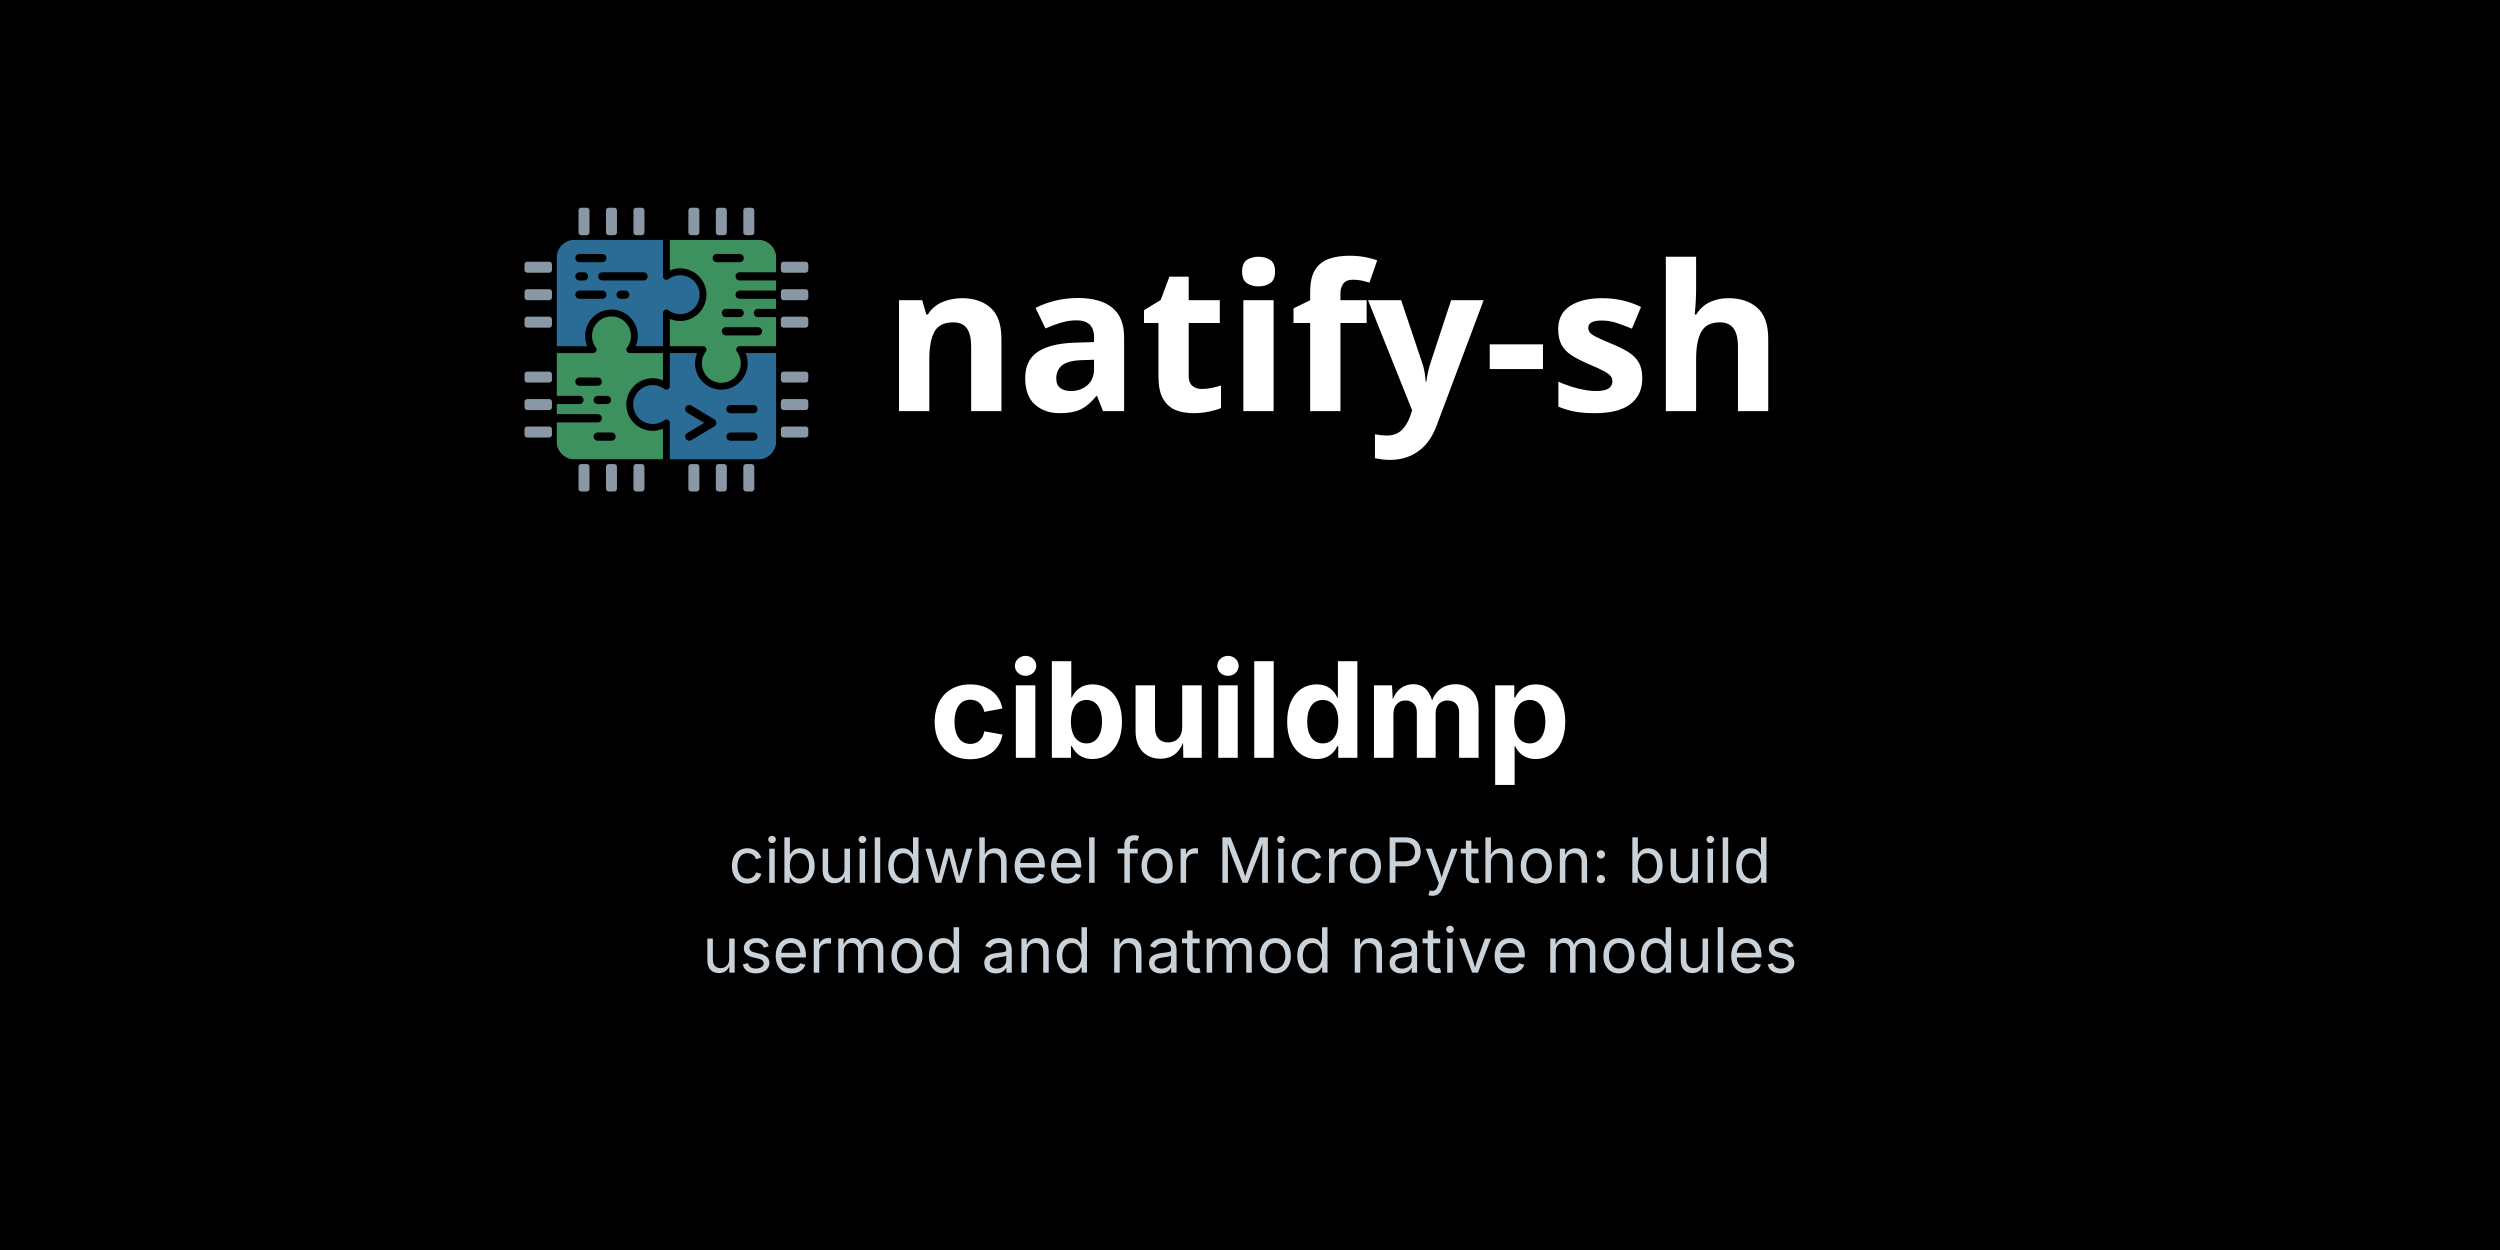
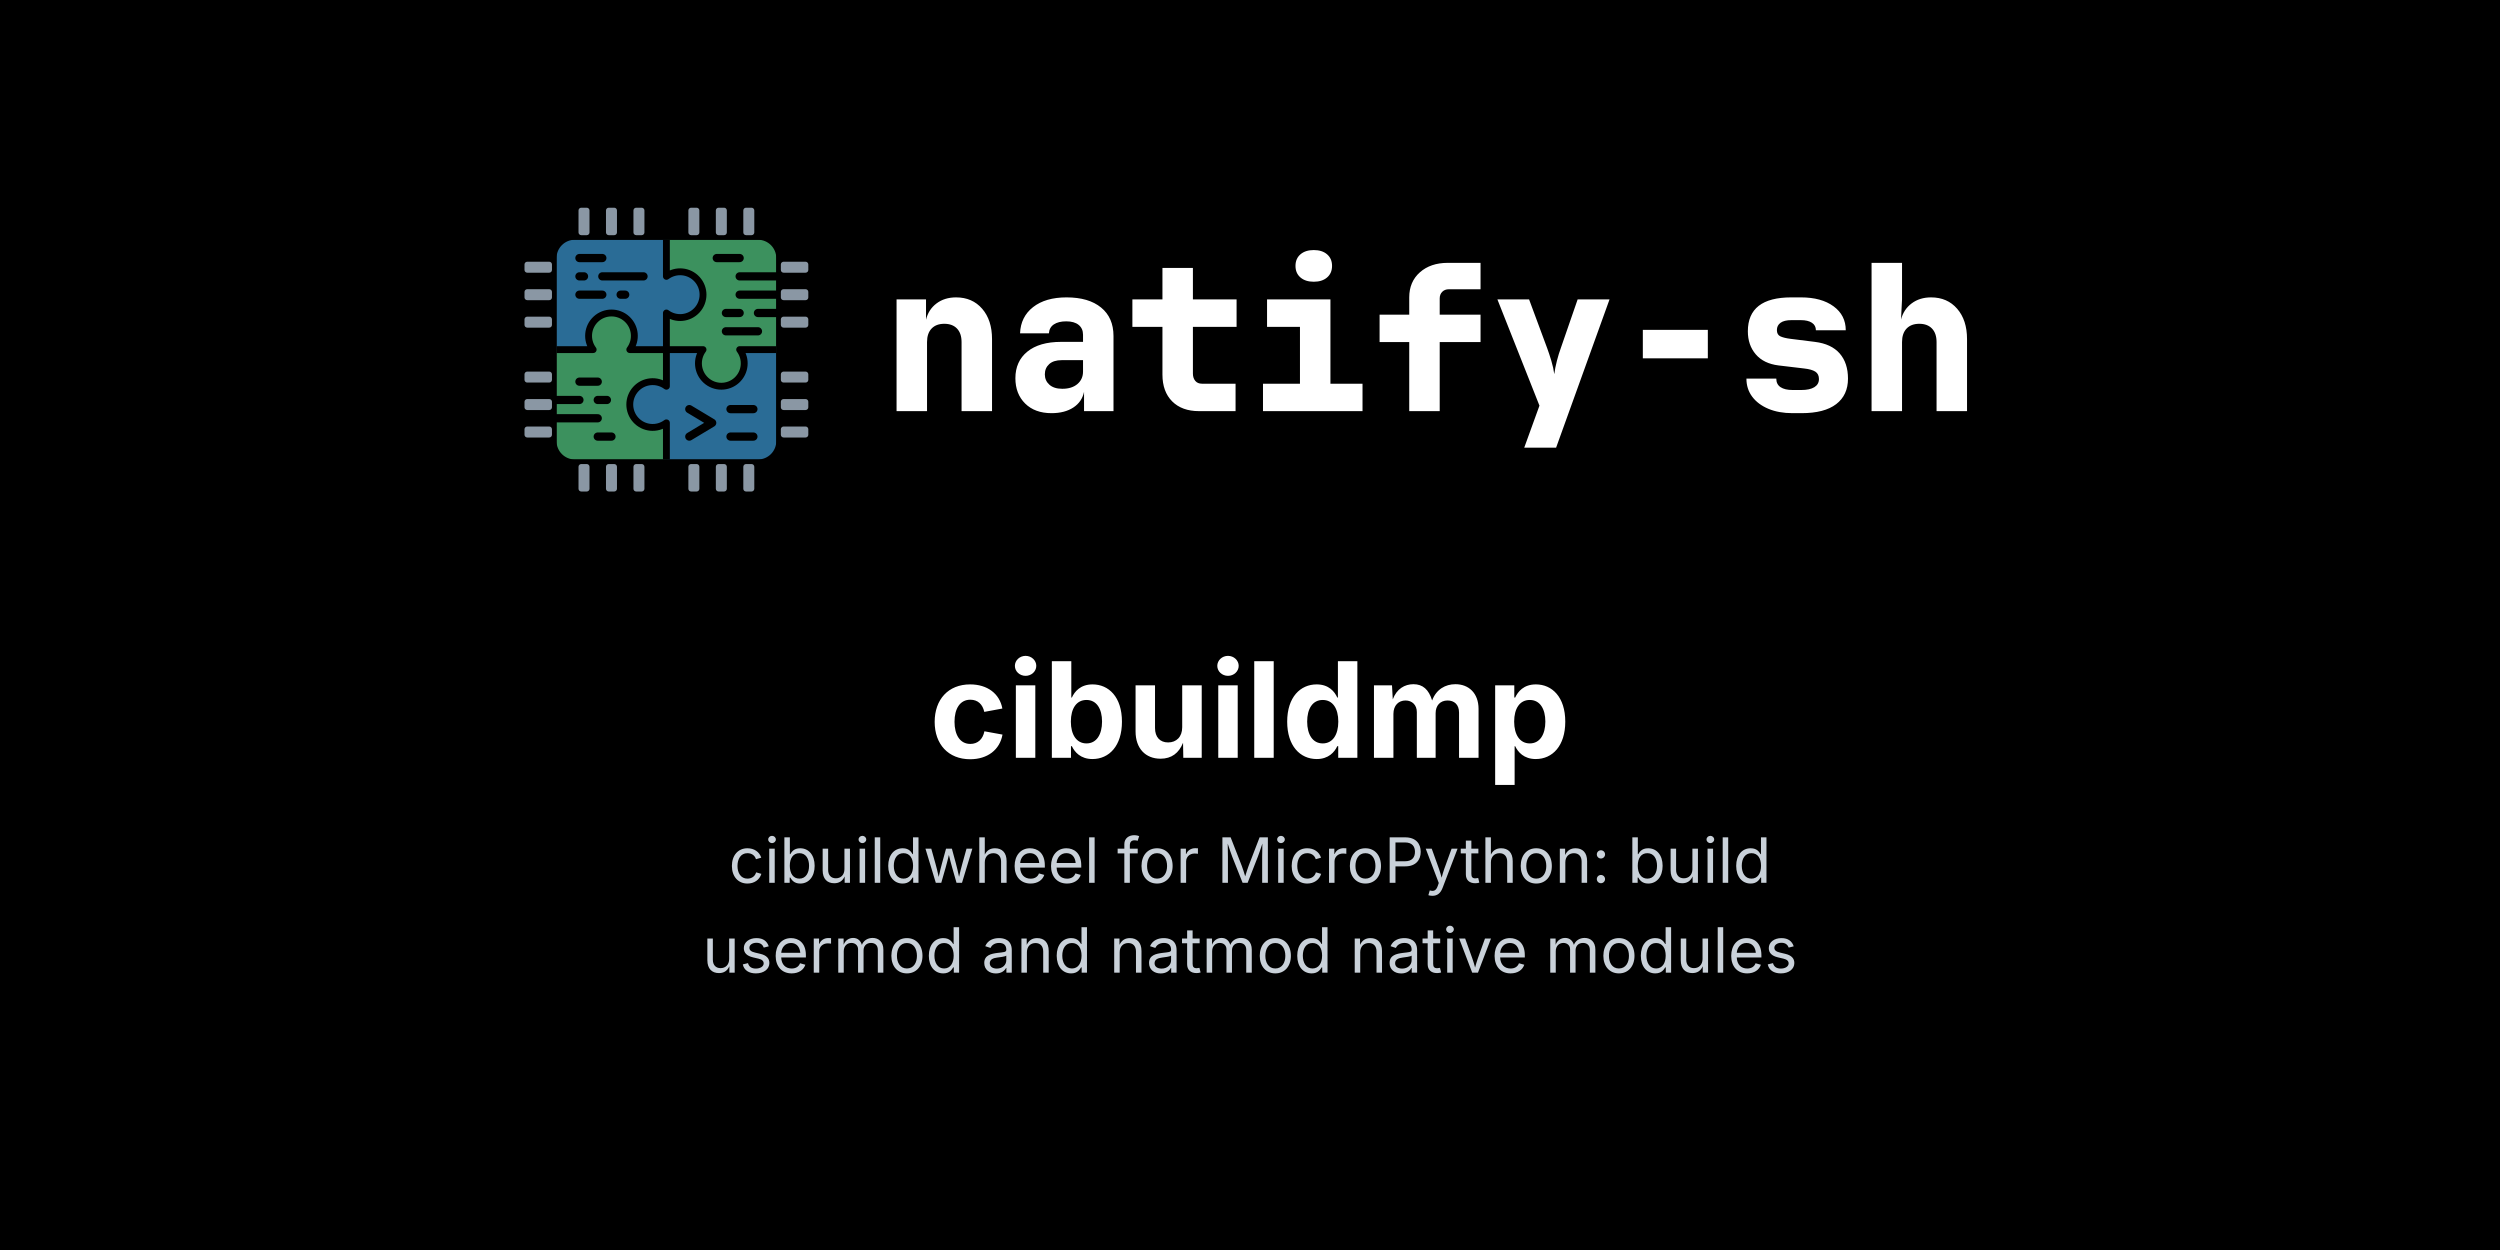
<svg xmlns="http://www.w3.org/2000/svg" width="1280" height="640" viewBox="0 0 1280 640">
  <rect width="1280" height="640" fill="#000000" />
  <svg x="266.2" y="104" width="150" height="150" viewBox="0 0 32 32">
    <g fill="#8a97a4">
      <rect x="6.4" y="0.5" width="1.2" height="3" rx="0.3" />
      <rect x="6.4" y="28.5" width="1.2" height="3" rx="0.3" />
      <rect x="0.5" y="6.4" width="3" height="1.2" rx="0.3" />
      <rect x="28.5" y="6.4" width="3" height="1.2" rx="0.3" />
      <rect x="9.4" y="0.5" width="1.2" height="3" rx="0.3" />
      <rect x="9.4" y="28.5" width="1.2" height="3" rx="0.3" />
      <rect x="0.5" y="9.4" width="3" height="1.2" rx="0.3" />
      <rect x="28.5" y="9.4" width="3" height="1.2" rx="0.3" />
      <rect x="12.4" y="0.5" width="1.2" height="3" rx="0.3" />
      <rect x="12.4" y="28.5" width="1.2" height="3" rx="0.3" />
      <rect x="0.5" y="12.4" width="3" height="1.2" rx="0.3" />
      <rect x="28.5" y="12.4" width="3" height="1.2" rx="0.3" />
      <rect x="18.4" y="0.5" width="1.2" height="3" rx="0.3" />
      <rect x="18.4" y="28.5" width="1.2" height="3" rx="0.3" />
      <rect x="0.5" y="18.4" width="3" height="1.2" rx="0.3" />
      <rect x="28.5" y="18.4" width="3" height="1.2" rx="0.3" />
      <rect x="21.4" y="0.5" width="1.2" height="3" rx="0.3" />
      <rect x="21.4" y="28.5" width="1.2" height="3" rx="0.3" />
      <rect x="0.5" y="21.4" width="3" height="1.2" rx="0.3" />
      <rect x="28.5" y="21.4" width="3" height="1.2" rx="0.3" />
      <rect x="24.4" y="0.5" width="1.2" height="3" rx="0.3" />
      <rect x="24.4" y="28.5" width="1.2" height="3" rx="0.3" />
      <rect x="0.5" y="24.4" width="3" height="1.2" rx="0.3" />
      <rect x="28.5" y="24.4" width="3" height="1.2" rx="0.3" />
    </g>
    <g transform="translate(4 4)">
      <mask id="natify-mcu-color-neck4-cut">
        <rect width="24" height="24" rx="2" fill="#fff" />
        <g fill="none" stroke="#000" stroke-width="0.75" stroke-linejoin="round">
          <path d="M12 0V4A2.5 2.5 0 1 1 12 8V12M24 12H20A2.5 2.5 0 1 1 16 12H12M12 24V20A2.5 2.5 0 1 1 12 16V12M0 12H4A2.5 2.5 0 1 1 8 12H12" />
          <path stroke-width="0.9" stroke-linecap="round" d="M2.5 2H5M2.5 4H3M5 4H9.5M2.5 6H5M7 6H7.5M17.5 2H20M20 4H24M20 6H24M18.5 8H20M22 8H24M18.5 10H22M2.5 15.5H4.5M0 17.5H2.5M4.5 17.5H5.5M0 19.5H4.5M4.5 21.5H6M14.5 18.5L17 20L14.5 21.5M19 18.5H21.5M19 21.5H21.5" />
        </g>
      </mask>
      <g mask="url(#natify-mcu-color-neck4-cut)">
        <rect width="12" height="12" fill="#2a6c96" />
        <rect x="12" width="12" height="12" fill="#3c915e" />
        <rect x="12" y="12" width="12" height="12" fill="#2a6c96" />
        <rect y="12" width="12" height="12" fill="#3c915e" />
        <circle cx="13.5" cy="6" r="2.5" fill="#2a6c96" />
        <circle cx="18" cy="13.5" r="2.5" fill="#3c915e" />
        <circle cx="10.5" cy="18" r="2.5" fill="#2a6c96" />
        <circle cx="6" cy="10.5" r="2.5" fill="#3c915e" />
      </g>
    </g>
  </svg>
-   <text x="452.2" y="210.5" font-family="JetBrains Mono" font-weight="800" font-size="104" fill="#ffffff">natify-sh</text>
-   <text x="640.0" y="388" text-anchor="middle" font-family="Inter" font-weight="700" font-size="68" fill="#ffffff">cibuildmp</text>
-   <text x="640.0" y="452" text-anchor="middle" font-family="Inter" font-size="32" fill="#c9d1d9">cibuildwheel for MicroPython: build</text>
-   <text x="640.0" y="498" text-anchor="middle" font-family="Inter" font-size="32" fill="#c9d1d9">usermod and natmod native modules</text>
+   <path fill="#ffffff" d="M459.04 210.5V153.3H474.12V163.7Q475.36 158.5 479.47 155.38Q483.58 152.26 489.51 152.26Q497.83 152.26 502.87 158.08Q507.92 163.91 507.92 173.58V210.5H492.32V175.14Q492.32 170.67 489.98 168.22Q487.64 165.78 483.48 165.78Q479.32 165.78 476.98 168.22Q474.64 170.67 474.64 175.14V210.5ZM538.39 211.54Q529.86 211.54 524.87 206.6Q519.88 201.66 519.88 193.65Q519.88 185.02 526.01 180.03Q532.15 175.04 543.28 175.04H554.51V171.4Q554.51 168.17 552.27 166.35Q550.04 164.53 545.88 164.53Q541.92 164.53 539.58 166.09Q537.24 167.65 537.04 170.67H522.27Q522.58 162.24 528.92 157.25Q535.27 152.26 546.08 152.26Q557.42 152.26 563.76 157.46Q570.11 162.66 570.11 172.02V210.5H555.03V200.62Q553.99 205.72 549.57 208.63Q545.15 211.54 538.39 211.54ZM543.9 199.06Q548.79 199.06 551.65 196.62Q554.51 194.17 554.51 190.22V184.4H543.59Q539.43 184.4 537.19 186.42Q534.96 188.45 534.96 191.68Q534.96 194.9 537.3 196.98Q539.64 199.06 543.9 199.06ZM613.89 210.5Q605.16 210.5 600.16 205.51Q595.17 200.52 595.17 191.78V167.34H579.78V153.3H595.17V137.18H610.77V153.3H633.13V167.34H610.77V191.26Q610.77 193.55 611.97 195Q613.16 196.46 615.45 196.46H632.61V210.5ZM646.65 210.5V196.46H665.58V167.34H648.73V153.3H681.18V196.46H697.61V210.5ZM672.65 144.25Q668.39 144.25 665.84 142.07Q663.29 139.88 663.29 136.14Q663.29 132.4 665.84 130.21Q668.39 128.03 672.65 128.03Q676.92 128.03 679.46 130.21Q682.01 132.4 682.01 136.14Q682.01 139.88 679.46 142.07Q676.92 144.25 672.65 144.25ZM721.53 210.5V175.14H706.35V161.1H721.53V152.26Q721.53 144.25 726.99 139.42Q732.45 134.58 741.29 134.58H758.04V148.1H741.81Q739.73 148.1 738.43 149.4Q737.13 150.7 737.13 152.78V161.1H758.04V175.14H737.13V210.5ZM780.4 229.22 788.2 207.69 766.67 153.3H782.89L792.15 178.26Q793.19 181.07 794.28 184.71Q795.37 188.35 795.79 191.57Q796.2 188.35 797.14 184.71Q798.08 181.07 799.12 178.26L807.75 153.3H824.08L796.72 229.22ZM841.13 183.46V168.9H874.41V183.46ZM917.78 211.54Q910.71 211.54 905.4 209.3Q900.1 207.07 897.14 203.12Q894.17 199.16 894.17 193.86H909.46Q909.46 196.77 911.64 198.23Q913.83 199.68 917.78 199.68H922.36Q926.62 199.68 928.96 198.23Q931.3 196.77 931.3 194.07Q931.3 191.47 929.43 190.27Q927.56 189.08 923.71 188.66L910.6 187.1Q903.01 186.16 898.96 181.43Q894.9 176.7 894.9 169.63Q894.9 152.26 917.16 152.26H922.04Q932.55 152.26 938.79 156.84Q945.03 161.41 945.03 169.11H929.74Q929.74 166.61 927.71 165.26Q925.68 163.91 922.04 163.91H917.16Q913.52 163.91 911.64 165.26Q909.77 166.61 909.77 169Q909.77 171.4 911.59 172.23Q913.41 173.06 916.74 173.48L929.22 175.04Q937.64 176.08 941.91 180.96Q946.17 185.85 946.17 193.86Q946.17 202.28 940.14 206.91Q934.11 211.54 922.36 211.54ZM958.24 210.5V134.58H973.84V153.3L973.32 163.6Q974.67 158.4 978.78 155.33Q982.88 152.26 988.71 152.26Q997.03 152.26 1002.07 158.08Q1007.12 163.91 1007.12 173.58V210.5H991.52V175.14Q991.52 170.67 989.18 168.22Q986.84 165.78 982.68 165.78Q978.52 165.78 976.18 168.22Q973.84 170.67 973.84 175.14V210.5Z" />
+   <path fill="#ffffff" d="M496.71 388.73C505.61 388.73 511.89 383.92 513.28 376.11L504.02 374.42C503.22 378.44 500.66 380.89 496.81 380.89C491.5 380.89 488.71 376.21 488.71 369.57C488.71 362.87 491.5 358.25 496.81 358.25C500.66 358.25 503.12 360.64 503.95 364.49L513.21 362.77C511.82 355.13 505.51 350.41 496.71 350.41C485.52 350.41 478.55 358.12 478.55 369.61C478.55 381.03 485.52 388.73 496.71 388.73ZM520.12 388H530.08V350.88H520.12ZM525.1 346.03C528.09 346.03 530.58 343.77 530.58 340.92C530.58 338.1 528.09 335.8 525.1 335.8C522.08 335.8 519.62 338.1 519.62 340.92C519.62 343.77 522.08 346.03 525.1 346.03ZM559.33 388.63C567.9 388.63 574.44 381.86 574.44 369.51C574.44 356.82 567.63 350.41 559.4 350.41C553.09 350.41 550.17 354.17 548.81 357.12H548.51V338.53H538.55V388H548.34V382.06H548.81C550.2 385.04 553.26 388.63 559.33 388.63ZM556.28 380.63C551.2 380.63 548.28 376.18 548.28 369.47C548.28 362.73 551.17 358.38 556.28 358.38C561.49 358.38 564.25 362.96 564.25 369.47C564.25 376.01 561.46 380.63 556.28 380.63ZM594.2 388.46C599.84 388.46 603.63 385.54 605.72 380.3L605.85 388H615.28V350.88H605.29V372.36C605.29 377.28 602.3 380.13 598.08 380.13C593.9 380.13 591.37 377.38 591.37 372.76V350.88H581.41V374.49C581.41 383.19 586.49 388.46 594.2 388.46ZM623.75 388H633.71V350.88H623.75ZM628.73 346.03C631.72 346.03 634.21 343.77 634.21 340.92C634.21 338.1 631.72 335.8 628.73 335.8C625.71 335.8 623.25 338.1 623.25 340.92C623.25 343.77 625.71 346.03 628.73 346.03ZM652.14 338.53H642.17V388H652.14ZM674.18 388.63C680.23 388.63 683.31 385.04 684.67 382.06H685.17V388H694.97V338.53H685.01V357.12H684.67C683.35 354.17 680.42 350.41 674.12 350.41C665.88 350.41 659.04 356.82 659.04 369.51C659.04 381.86 665.62 388.63 674.18 388.63ZM677.24 380.63C672.06 380.63 669.27 376.01 669.27 369.47C669.27 362.96 671.99 358.38 677.24 358.38C682.35 358.38 685.21 362.73 685.21 369.47C685.21 376.18 682.32 380.63 677.24 380.63ZM703.47 388H713.43V365.55C713.43 361.11 716.12 358.65 719.64 358.65C723.02 358.65 725.42 360.97 725.42 364.59V388H735.04V365.16C735.04 361.27 737.37 358.65 741.15 358.65C744.51 358.65 747.03 360.67 747.03 364.86V388H757.02V362.96C757.02 354.9 751.98 350.31 745.17 350.31C740.06 350.31 735.34 352.94 733.25 358.65C731.52 353 728.44 350.31 723.69 350.31C719.24 350.31 715.09 352.67 713.1 358.08L712.7 350.88H703.47ZM765.52 401.88H775.49V382.06H775.78C777.18 385.04 780.23 388.63 786.31 388.63C794.88 388.63 801.42 381.86 801.42 369.51C801.42 356.82 794.61 350.41 786.38 350.41C780.07 350.41 777.15 354.17 775.78 357.12H775.32V350.88H765.52ZM783.25 380.63C778.17 380.63 775.25 376.18 775.25 369.47C775.25 362.73 778.14 358.38 783.25 358.38C788.47 358.38 791.22 362.96 791.22 369.47C791.22 376.01 788.43 380.63 783.25 380.63Z" />
+   <path fill="#c9d1d9" d="M382.68 452.38C386.1 452.38 388.88 450.52 389.82 447.41L387.13 446.64C386.62 448.53 385.02 449.86 382.68 449.86C379.2 449.86 377.59 446.81 377.59 443.38C377.59 439.89 379.2 436.83 382.68 436.83C384.98 436.83 386.54 438.11 387.05 439.91L389.76 439.14C388.8 436.09 386.05 434.31 382.68 434.31C377.93 434.31 374.73 437.91 374.73 443.38C374.73 448.77 377.93 452.38 382.68 452.38ZM393.85 452H396.66V434.53H393.85ZM395.27 431.67C396.35 431.67 397.24 430.84 397.24 429.81C397.24 428.78 396.35 427.95 395.27 427.95C394.21 427.95 393.32 428.78 393.32 429.81C393.32 430.84 394.21 431.67 395.27 431.67ZM409.71 452.38C414.07 452.38 417.1 448.88 417.1 443.31C417.1 437.78 414.05 434.31 409.7 434.31C406.29 434.31 405.21 436.41 404.63 437.33H404.41V428.72H401.6V452H404.32V449.3H404.63C405.21 450.27 406.38 452.38 409.71 452.38ZM409.29 449.86C406.12 449.86 404.38 447.17 404.38 443.28C404.38 439.42 406.07 436.83 409.29 436.83C412.6 436.83 414.24 439.66 414.24 443.28C414.24 446.95 412.55 449.86 409.29 449.86ZM427.12 452.22C429.41 452.22 431.32 451.28 432.46 448.73V452H435.18V434.53H432.35V445C432.35 447.98 430.46 449.69 427.96 449.69C425.52 449.69 424.01 448.08 424.01 445.39V434.53H421.2V445.62C421.2 450.05 423.59 452.22 427.12 452.22ZM440.12 452H442.93V434.53H440.12ZM441.54 431.67C442.62 431.67 443.51 430.84 443.51 429.81C443.51 428.78 442.62 427.95 441.54 427.95C440.48 427.95 439.59 428.78 439.59 429.81C439.59 430.84 440.48 431.67 441.54 431.67ZM450.68 428.72H447.87V452H450.68ZM462.16 452.38C465.49 452.38 466.66 450.27 467.24 449.3H467.55V452H470.27V428.72H467.46V437.33H467.24C466.66 436.41 465.59 434.31 462.18 434.31C457.82 434.31 454.77 437.78 454.77 443.31C454.77 448.88 457.8 452.38 462.16 452.38ZM462.59 449.86C459.32 449.86 457.63 446.95 457.63 443.28C457.63 439.66 459.27 436.83 462.59 436.83C465.8 436.83 467.49 439.42 467.49 443.28C467.49 447.17 465.76 449.86 462.59 449.86ZM479.13 452H481.93L484.2 444.09C484.76 442.14 485.3 439.95 485.84 437.73C486.37 439.97 486.9 442.09 487.48 444.09L489.74 452H492.54L497.84 434.53H494.85L492.73 442.16C492.2 444.06 491.62 446.27 491.04 448.94C490.49 446.23 489.93 444.02 489.43 442.16L487.37 434.53H484.37L482.27 442.16C481.74 444.09 481.18 446.33 480.62 448.98C480.04 446.2 479.45 443.98 478.95 442.16L476.82 434.53H473.84ZM504.21 441.53C504.21 438.55 506.1 436.84 508.62 436.84C511.05 436.84 512.55 438.45 512.55 441.14V452H515.38V440.91C515.38 436.48 512.99 434.31 509.46 434.31C507.18 434.31 505.35 435.23 504.21 437.56V428.72H501.4V452H504.21ZM527.66 452.38C531.24 452.38 533.85 450.58 534.66 447.94L531.95 447.19C531.29 448.97 529.74 449.88 527.68 449.88C524.59 449.88 522.46 447.88 522.32 444.22H534.95V443.05C534.95 436.59 531.04 434.31 527.34 434.31C522.57 434.31 519.48 438.05 519.48 443.41C519.48 448.78 522.6 452.38 527.66 452.38ZM522.34 441.84C522.51 439.17 524.34 436.81 527.34 436.81C530.21 436.81 531.82 438.88 532.09 441.84ZM546.32 452.38C549.9 452.38 552.51 450.58 553.32 447.94L550.6 447.19C549.95 448.97 548.4 449.88 546.34 449.88C543.24 449.88 541.12 447.88 540.98 444.22H553.6V443.05C553.6 436.59 549.7 434.31 545.99 434.31C541.23 434.31 538.13 438.05 538.13 443.41C538.13 448.78 541.26 452.38 546.32 452.38ZM540.99 441.84C541.16 439.17 542.99 436.81 545.99 436.81C548.87 436.81 550.48 438.88 550.74 441.84ZM560.45 428.72H557.63V452H560.45ZM582.51 434.53H578.48V432.83C578.48 431.14 579.23 430.23 580.96 430.23C581.74 430.23 582.18 430.41 582.48 430.5L583.26 428.09C582.84 427.91 581.96 427.62 580.63 427.62C578.09 427.62 575.66 429.17 575.66 432.2V434.53H572.23V436.94H575.66V452H578.48V436.94H582.51ZM592.4 452.38C597.16 452.38 600.38 448.77 600.38 443.38C600.38 437.91 597.16 434.31 592.4 434.31C587.65 434.31 584.45 437.91 584.45 443.38C584.45 448.77 587.65 452.38 592.4 452.38ZM592.4 449.86C588.91 449.86 587.3 446.81 587.3 443.38C587.3 439.89 588.91 436.83 592.4 436.83C595.93 436.83 597.54 439.91 597.54 443.38C597.54 446.81 595.93 449.86 592.4 449.86ZM604.48 452H607.29V441.06C607.29 438.7 609.13 437 611.65 437C612.4 437 613.16 437.12 613.34 437.16V434.33C613.01 434.31 612.32 434.28 611.91 434.28C609.84 434.28 608.02 435.45 607.38 437.22H607.2V434.53H604.48ZM625.87 452H628.7V438.7C628.7 436.91 628.63 434.16 628.59 431.94C629.51 434.67 630.41 437.39 630.93 438.7L636.21 452H638.79L643.99 438.7C644.52 437.34 645.49 434.55 646.34 431.89C646.27 434.31 646.23 436.98 646.23 438.7V452H649.15V428.72H644.91L639.26 443.41C638.8 444.58 638.09 446.88 637.54 448.7C636.99 446.81 636.26 444.53 635.82 443.41L630.09 428.72H625.87ZM654.43 452H657.24V434.53H654.43ZM655.85 431.67C656.93 431.67 657.82 430.84 657.82 429.81C657.82 428.78 656.93 427.95 655.85 427.95C654.79 427.95 653.9 428.78 653.9 429.81C653.9 430.84 654.79 431.67 655.85 431.67ZM669.29 452.38C672.71 452.38 675.49 450.52 676.43 447.41L673.74 446.64C673.23 448.53 671.63 449.86 669.29 449.86C665.8 449.86 664.2 446.81 664.2 443.38C664.2 439.89 665.8 436.83 669.29 436.83C671.59 436.83 673.15 438.11 673.66 439.91L676.37 439.14C675.41 436.09 672.66 434.31 669.29 434.31C664.54 434.31 661.34 437.91 661.34 443.38C661.34 448.77 664.54 452.38 669.29 452.38ZM680.46 452H683.27V441.06C683.27 438.7 685.12 437 687.63 437C688.38 437 689.15 437.12 689.32 437.16V434.33C688.99 434.31 688.3 434.28 687.9 434.28C685.82 434.28 684.01 435.45 683.37 437.22H683.18V434.53H680.46ZM699.09 452.38C703.85 452.38 707.07 448.77 707.07 443.38C707.07 437.91 703.85 434.31 699.09 434.31C694.34 434.31 691.13 437.91 691.13 443.38C691.13 448.77 694.34 452.38 699.09 452.38ZM699.09 449.86C695.6 449.86 693.99 446.81 693.99 443.38C693.99 439.89 695.6 436.83 699.09 436.83C702.62 436.83 704.23 439.91 704.23 443.38C704.23 446.81 702.62 449.86 699.09 449.86ZM711.51 452H714.48V443.58H719.49C724.91 443.58 727.41 440.28 727.41 436.12C727.41 431.98 724.91 428.72 719.48 428.72H711.51ZM714.48 440.97V431.33H719.32C723.04 431.33 724.46 433.38 724.46 436.12C724.46 438.89 723.04 440.97 719.35 440.97ZM731.32 458.33C731.62 458.47 732.38 458.66 733.38 458.66C735.85 458.66 737.54 457.39 738.6 454.61L746.27 434.53H743.21L739.46 444.89C738.91 446.41 738.51 447.92 738.12 449.38C737.71 447.92 737.32 446.42 736.77 444.89L733.05 434.53H729.98L736.65 452.09L736.15 453.55C735.29 456.05 734.05 456.42 732.34 455.97L732.04 455.89ZM756.93 434.53H753.34V430.38H750.52V434.53H747.9V436.94H750.52V447.69C750.52 450.55 752.3 452.22 755.32 452.22C756.04 452.22 756.84 452.11 757.41 451.91L756.84 449.53C756.37 449.62 755.76 449.72 755.4 449.72C753.91 449.72 753.34 449.03 753.34 447.47V436.94H756.93ZM763.34 441.53C763.34 438.55 765.23 436.84 767.74 436.84C770.18 436.84 771.68 438.45 771.68 441.14V452H774.51V440.91C774.51 436.48 772.12 434.31 768.59 434.31C766.3 434.31 764.48 435.23 763.34 437.56V428.72H760.52V452H763.34ZM786.55 452.38C791.32 452.38 794.54 448.77 794.54 443.38C794.54 437.91 791.32 434.31 786.55 434.31C781.8 434.31 778.6 437.91 778.6 443.38C778.6 448.77 781.8 452.38 786.55 452.38ZM786.55 449.86C783.07 449.86 781.46 446.81 781.46 443.38C781.46 439.89 783.07 436.83 786.55 436.83C790.09 436.83 791.7 439.91 791.7 443.38C791.7 446.81 790.09 449.86 786.55 449.86ZM801.45 441.53C801.45 438.55 803.34 436.84 805.85 436.84C808.29 436.84 809.79 438.45 809.79 441.14V452H812.6V440.91C812.6 436.48 810.23 434.31 806.7 434.31C804.35 434.31 802.48 435.3 801.35 437.77L801.34 434.53H798.63V452H801.45ZM819.68 452.2C820.85 452.2 821.79 451.27 821.79 450.09C821.79 448.92 820.85 447.98 819.68 447.98C818.51 447.98 817.57 448.92 817.57 450.09C817.57 451.27 818.51 452.2 819.68 452.2ZM819.68 439.56C820.85 439.56 821.79 438.62 821.79 437.45C821.79 436.28 820.85 435.34 819.68 435.34C818.51 435.34 817.57 436.28 817.57 437.45C817.57 438.62 818.51 439.56 819.68 439.56ZM843.87 452.38C848.23 452.38 851.26 448.88 851.26 443.31C851.26 437.78 848.21 434.31 843.85 434.31C840.45 434.31 839.37 436.41 838.79 437.33H838.57V428.72H835.76V452H838.48V449.3H838.79C839.37 450.27 840.54 452.38 843.87 452.38ZM843.45 449.86C840.27 449.86 838.54 447.17 838.54 443.28C838.54 439.42 840.23 436.83 843.45 436.83C846.76 436.83 848.4 439.66 848.4 443.28C848.4 446.95 846.71 449.86 843.45 449.86ZM861.27 452.22C863.57 452.22 865.48 451.28 866.62 448.73V452H869.34V434.53H866.51V445C866.51 447.98 864.62 449.69 862.12 449.69C859.68 449.69 858.16 448.08 858.16 445.39V434.53H855.35V445.62C855.35 450.05 857.74 452.22 861.27 452.22ZM874.27 452H877.09V434.53H874.27ZM875.7 431.67C876.77 431.67 877.66 430.84 877.66 429.81C877.66 428.78 876.77 427.95 875.7 427.95C874.63 427.95 873.74 428.78 873.74 429.81C873.74 430.84 874.63 431.67 875.7 431.67ZM884.84 428.72H882.02V452H884.84ZM896.32 452.38C899.65 452.38 900.82 450.27 901.4 449.3H901.71V452H904.43V428.72H901.62V437.33H901.4C900.82 436.41 899.74 434.31 896.34 434.31C891.98 434.31 888.93 437.78 888.93 443.31C888.93 448.88 891.96 452.38 896.32 452.38ZM896.74 449.86C893.48 449.86 891.79 446.95 891.79 443.28C891.79 439.66 893.43 436.83 896.74 436.83C899.96 436.83 901.65 439.42 901.65 443.28C901.65 447.17 899.91 449.86 896.74 449.86Z" />
+   <path fill="#c9d1d9" d="M368.09 498.22C370.39 498.22 372.3 497.28 373.44 494.73V498H376.16V480.53H373.33V491C373.33 493.98 371.44 495.69 368.94 495.69C366.5 495.69 364.98 494.08 364.98 491.39V480.53H362.17V491.62C362.17 496.05 364.56 498.22 368.09 498.22ZM387.03 498.38C391.12 498.38 393.92 496.14 393.92 493.08C393.92 490.69 392.44 489.11 389.27 488.36L386.62 487.73C384.58 487.25 383.69 486.53 383.69 485.23C383.69 483.78 385.25 482.7 387.33 482.7C389.58 482.7 390.56 483.92 391.05 485.17L393.59 484.52C392.8 482.06 390.91 480.31 387.31 480.31C383.59 480.31 380.84 482.41 380.84 485.41C380.84 487.86 382.36 489.42 385.53 490.17L388.44 490.86C390.16 491.27 391 492.06 391 493.27C391 494.7 389.44 495.91 387 495.91C384.91 495.91 383.48 495.05 382.98 493.12L380.31 493.77C380.94 496.78 383.44 498.38 387.03 498.38ZM405.33 498.38C408.91 498.38 411.52 496.58 412.33 493.94L409.61 493.19C408.95 494.97 407.41 495.88 405.34 495.88C402.25 495.88 400.12 493.88 399.98 490.22H412.61V489.05C412.61 482.59 408.7 480.31 405 480.31C400.23 480.31 397.14 484.05 397.14 489.41C397.14 494.78 400.27 498.38 405.33 498.38ZM400 487.84C400.17 485.17 402 482.81 405 482.81C407.88 482.81 409.48 484.88 409.75 487.84ZM416.64 498H419.45V487.06C419.45 484.7 421.3 483 423.81 483C424.56 483 425.33 483.12 425.5 483.16V480.33C425.17 480.31 424.48 480.28 424.08 480.28C422 480.28 420.19 481.45 419.55 483.22H419.36V480.53H416.64ZM429.19 498H432V487C432 484.22 433.86 482.78 435.91 482.78C437.88 482.78 439.33 484.08 439.33 486.02V498H442.14V486.59C442.14 484.39 443.58 482.78 445.94 482.78C447.81 482.78 449.45 483.78 449.45 486.3V498H452.28V486.22C452.28 482.17 449.81 480.22 446.78 480.22C444.25 480.22 442.11 481.58 441.28 483.78C440.66 481.62 439.12 480.22 436.83 480.22C434.77 480.22 432.8 481.38 431.94 483.73L431.92 480.53H429.19ZM464.33 498.38C469.09 498.38 472.31 494.77 472.31 489.38C472.31 483.91 469.09 480.31 464.33 480.31C459.58 480.31 456.38 483.91 456.38 489.38C456.38 494.77 459.58 498.38 464.33 498.38ZM464.33 495.86C460.84 495.86 459.23 492.81 459.23 489.38C459.23 485.89 460.84 482.83 464.33 482.83C467.86 482.83 469.47 485.91 469.47 489.38C469.47 492.81 467.86 495.86 464.33 495.86ZM482.95 498.38C486.28 498.38 487.45 496.27 488.03 495.3H488.34V498H491.06V474.72H488.25V483.33H488.03C487.45 482.41 486.38 480.31 482.97 480.31C478.61 480.31 475.56 483.78 475.56 489.31C475.56 494.88 478.59 498.38 482.95 498.38ZM483.38 495.86C480.11 495.86 478.42 492.95 478.42 489.28C478.42 485.66 480.06 482.83 483.38 482.83C486.59 482.83 488.28 485.42 488.28 489.28C488.28 493.17 486.55 495.86 483.38 495.86ZM509.89 498.41C512.84 498.41 514.48 496.86 515.08 495.62H515.27V498H518.03V486.48C518.03 481.03 513.83 480.31 511.48 480.31C508.78 480.31 505.78 481.28 504.44 484.45L507.14 485.34C507.69 484.12 509.05 482.78 511.56 482.78C513.98 482.78 515.22 484.03 515.22 486.2V486.3C515.22 487.59 513.84 487.5 510.73 487.89C507.5 488.3 503.94 489.03 503.94 493.03C503.94 496.47 506.58 498.41 509.89 498.41ZM510.38 495.92C508.28 495.92 506.77 494.98 506.77 493.17C506.77 491.19 508.56 490.53 510.61 490.27C511.69 490.12 514.75 489.81 515.22 489.27V491.69C515.22 493.83 513.48 495.92 510.38 495.92ZM525.78 487.53C525.78 484.55 527.67 482.84 530.19 482.84C532.62 482.84 534.12 484.45 534.12 487.14V498H536.94V486.91C536.94 482.48 534.56 480.31 531.03 480.31C528.69 480.31 526.81 481.3 525.69 483.77L525.67 480.53H522.97V498H525.78ZM548.42 498.38C551.75 498.38 552.92 496.27 553.5 495.3H553.81V498H556.53V474.72H553.72V483.33H553.5C552.92 482.41 551.84 480.31 548.44 480.31C544.08 480.31 541.03 483.78 541.03 489.31C541.03 494.88 544.06 498.38 548.42 498.38ZM548.84 495.86C545.58 495.86 543.89 492.95 543.89 489.28C543.89 485.66 545.53 482.83 548.84 482.83C552.06 482.83 553.75 485.42 553.75 489.28C553.75 493.17 552.02 495.86 548.84 495.86ZM573.28 487.53C573.28 484.55 575.17 482.84 577.69 482.84C580.12 482.84 581.62 484.45 581.62 487.14V498H584.44V486.91C584.44 482.48 582.06 480.31 578.53 480.31C576.19 480.31 574.31 481.3 573.19 483.77L573.17 480.53H570.47V498H573.28ZM594.27 498.41C597.22 498.41 598.86 496.86 599.45 495.62H599.64V498H602.41V486.48C602.41 481.03 598.2 480.31 595.86 480.31C593.16 480.31 590.16 481.28 588.81 484.45L591.52 485.34C592.06 484.12 593.42 482.78 595.94 482.78C598.36 482.78 599.59 484.03 599.59 486.2V486.3C599.59 487.59 598.22 487.5 595.11 487.89C591.88 488.3 588.31 489.03 588.31 493.03C588.31 496.47 590.95 498.41 594.27 498.41ZM594.75 495.92C592.66 495.92 591.14 494.98 591.14 493.17C591.14 491.19 592.94 490.53 594.98 490.27C596.06 490.12 599.12 489.81 599.59 489.27V491.69C599.59 493.83 597.86 495.92 594.75 495.92ZM614.22 480.53H610.62V476.38H607.81V480.53H605.19V482.94H607.81V493.69C607.81 496.55 609.59 498.22 612.61 498.22C613.33 498.22 614.12 498.11 614.7 497.91L614.12 495.53C613.66 495.62 613.05 495.72 612.69 495.72C611.2 495.72 610.62 495.03 610.62 493.47V482.94H614.22ZM617.81 498H620.62V487C620.62 484.22 622.48 482.78 624.53 482.78C626.5 482.78 627.95 484.08 627.95 486.02V498H630.77V486.59C630.77 484.39 632.2 482.78 634.56 482.78C636.44 482.78 638.08 483.78 638.08 486.3V498H640.91V486.22C640.91 482.17 638.44 480.22 635.41 480.22C632.88 480.22 630.73 481.58 629.91 483.78C629.28 481.62 627.75 480.22 625.45 480.22C623.39 480.22 621.42 481.38 620.56 483.73L620.55 480.53H617.81ZM652.95 498.38C657.72 498.38 660.94 494.77 660.94 489.38C660.94 483.91 657.72 480.31 652.95 480.31C648.2 480.31 645 483.91 645 489.38C645 494.77 648.2 498.38 652.95 498.38ZM652.95 495.86C649.47 495.86 647.86 492.81 647.86 489.38C647.86 485.89 649.47 482.83 652.95 482.83C656.48 482.83 658.09 485.91 658.09 489.38C658.09 492.81 656.48 495.86 652.95 495.86ZM671.58 498.38C674.91 498.38 676.08 496.27 676.66 495.3H676.97V498H679.69V474.72H676.88V483.33H676.66C676.08 482.41 675 480.31 671.59 480.31C667.23 480.31 664.19 483.78 664.19 489.31C664.19 494.88 667.22 498.38 671.58 498.38ZM672 495.86C668.73 495.86 667.05 492.95 667.05 489.28C667.05 485.66 668.69 482.83 672 482.83C675.22 482.83 676.91 485.42 676.91 489.28C676.91 493.17 675.17 495.86 672 495.86ZM696.44 487.53C696.44 484.55 698.33 482.84 700.84 482.84C703.28 482.84 704.78 484.45 704.78 487.14V498H707.59V486.91C707.59 482.48 705.22 480.31 701.69 480.31C699.34 480.31 697.47 481.3 696.34 483.77L696.33 480.53H693.62V498H696.44ZM717.42 498.41C720.38 498.41 722.02 496.86 722.61 495.62H722.8V498H725.56V486.48C725.56 481.03 721.36 480.31 719.02 480.31C716.31 480.31 713.31 481.28 711.97 484.45L714.67 485.34C715.22 484.12 716.58 482.78 719.09 482.78C721.52 482.78 722.75 484.03 722.75 486.2V486.3C722.75 487.59 721.38 487.5 718.27 487.89C715.03 488.3 711.47 489.03 711.47 493.03C711.47 496.47 714.11 498.41 717.42 498.41ZM717.91 495.92C715.81 495.92 714.3 494.98 714.3 493.17C714.3 491.19 716.09 490.53 718.14 490.27C719.22 490.12 722.28 489.81 722.75 489.27V491.69C722.75 493.83 721.02 495.92 717.91 495.92ZM737.38 480.53H733.78V476.38H730.97V480.53H728.34V482.94H730.97V493.69C730.97 496.55 732.75 498.22 735.77 498.22C736.48 498.22 737.28 498.11 737.86 497.91L737.28 495.53C736.81 495.62 736.2 495.72 735.84 495.72C734.36 495.72 733.78 495.03 733.78 493.47V482.94H737.38ZM740.97 498H743.78V480.53H740.97ZM742.39 477.67C743.47 477.67 744.36 476.84 744.36 475.81C744.36 474.78 743.47 473.95 742.39 473.95C741.33 473.95 740.44 474.78 740.44 475.81C740.44 476.84 741.33 477.67 742.39 477.67ZM753.77 498H756.72L763.39 480.53H760.31L756.59 490.89C756.05 492.41 755.64 493.94 755.25 495.39C754.84 493.94 754.44 492.41 753.89 490.89L750.17 480.53H747.09ZM773.42 498.38C777 498.38 779.61 496.58 780.42 493.94L777.7 493.19C777.05 494.97 775.5 495.88 773.44 495.88C770.34 495.88 768.22 493.88 768.08 490.22H780.7V489.05C780.7 482.59 776.8 480.31 773.09 480.31C768.33 480.31 765.23 484.05 765.23 489.41C765.23 494.78 768.36 498.38 773.42 498.38ZM768.09 487.84C768.27 485.17 770.09 482.81 773.09 482.81C775.97 482.81 777.58 484.88 777.84 487.84ZM793.73 498H796.55V487C796.55 484.22 798.41 482.78 800.45 482.78C802.42 482.78 803.88 484.08 803.88 486.02V498H806.69V486.59C806.69 484.39 808.12 482.78 810.48 482.78C812.36 482.78 814 483.78 814 486.3V498H816.83V486.22C816.83 482.17 814.36 480.22 811.33 480.22C808.8 480.22 806.66 481.58 805.83 483.78C805.2 481.62 803.67 480.22 801.38 480.22C799.31 480.22 797.34 481.38 796.48 483.73L796.47 480.53H793.73ZM828.88 498.38C833.64 498.38 836.86 494.77 836.86 489.38C836.86 483.91 833.64 480.31 828.88 480.31C824.12 480.31 820.92 483.91 820.92 489.38C820.92 494.77 824.12 498.38 828.88 498.38ZM828.88 495.86C825.39 495.86 823.78 492.81 823.78 489.38C823.78 485.89 825.39 482.83 828.88 482.83C832.41 482.83 834.02 485.91 834.02 489.38C834.02 492.81 832.41 495.86 828.88 495.86ZM847.5 498.38C850.83 498.38 852 496.27 852.58 495.3H852.89V498H855.61V474.72H852.8V483.33H852.58C852 482.41 850.92 480.31 847.52 480.31C843.16 480.31 840.11 483.78 840.11 489.31C840.11 494.88 843.14 498.38 847.5 498.38ZM847.92 495.86C844.66 495.86 842.97 492.95 842.97 489.28C842.97 485.66 844.61 482.83 847.92 482.83C851.14 482.83 852.83 485.42 852.83 489.28C852.83 493.17 851.09 495.86 847.92 495.86ZM866.47 498.22C868.77 498.22 870.67 497.28 871.81 494.73V498H874.53V480.53H871.7V491C871.7 493.98 869.81 495.69 867.31 495.69C864.88 495.69 863.36 494.08 863.36 491.39V480.53H860.55V491.62C860.55 496.05 862.94 498.22 866.47 498.22ZM882.28 474.72H879.47V498H882.28ZM894.56 498.38C898.14 498.38 900.75 496.58 901.56 493.94L898.84 493.19C898.19 494.97 896.64 495.88 894.58 495.88C891.48 495.88 889.36 493.88 889.22 490.22H901.84V489.05C901.84 482.59 897.94 480.31 894.23 480.31C889.47 480.31 886.38 484.05 886.38 489.41C886.38 494.78 889.5 498.38 894.56 498.38ZM889.23 487.84C889.41 485.17 891.23 482.81 894.23 482.81C897.11 482.81 898.72 484.88 898.98 487.84ZM911.81 498.38C915.91 498.38 918.7 496.14 918.7 493.08C918.7 490.69 917.22 489.11 914.05 488.36L911.41 487.73C909.36 487.25 908.47 486.53 908.47 485.23C908.47 483.78 910.03 482.7 912.11 482.7C914.36 482.7 915.34 483.92 915.83 485.17L918.38 484.52C917.58 482.06 915.69 480.31 912.09 480.31C908.38 480.31 905.62 482.41 905.62 485.41C905.62 487.86 907.14 489.42 910.31 490.17L913.22 490.86C914.94 491.27 915.78 492.06 915.78 493.27C915.78 494.7 914.22 495.91 911.78 495.91C909.69 495.91 908.27 495.05 907.77 493.12L905.09 493.77C905.72 496.78 908.22 498.38 911.81 498.38Z" />
</svg>
